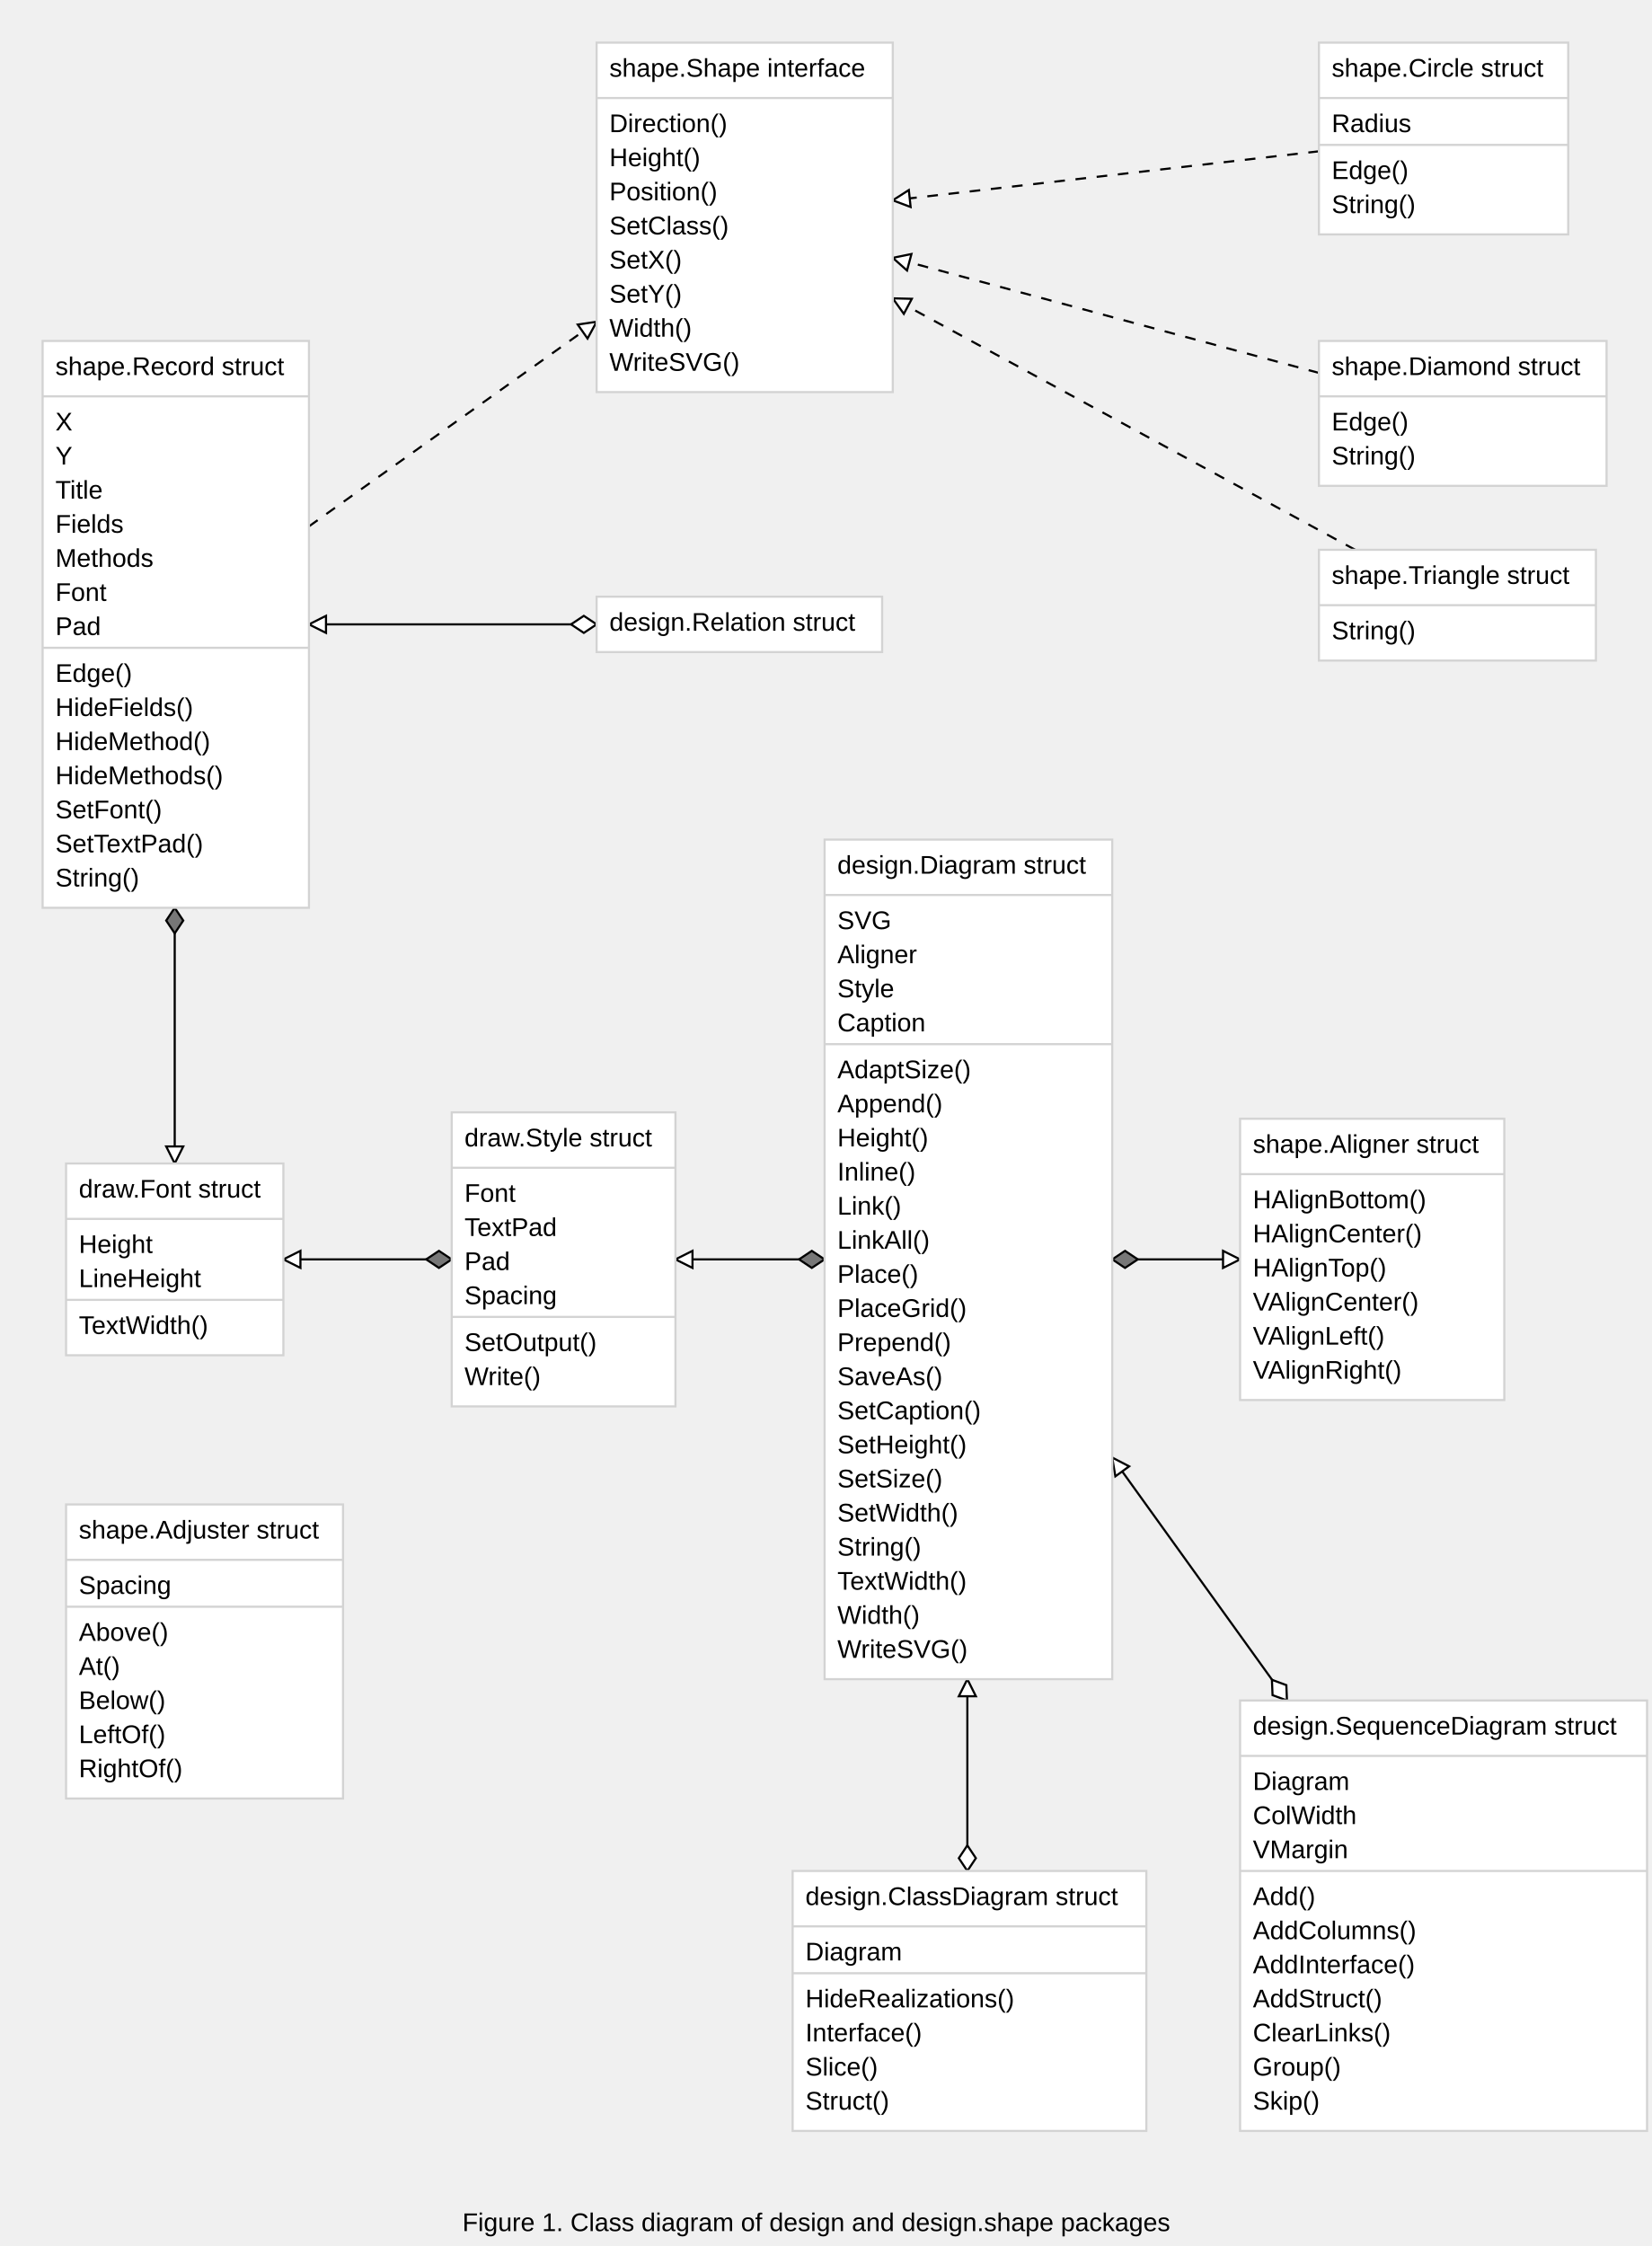
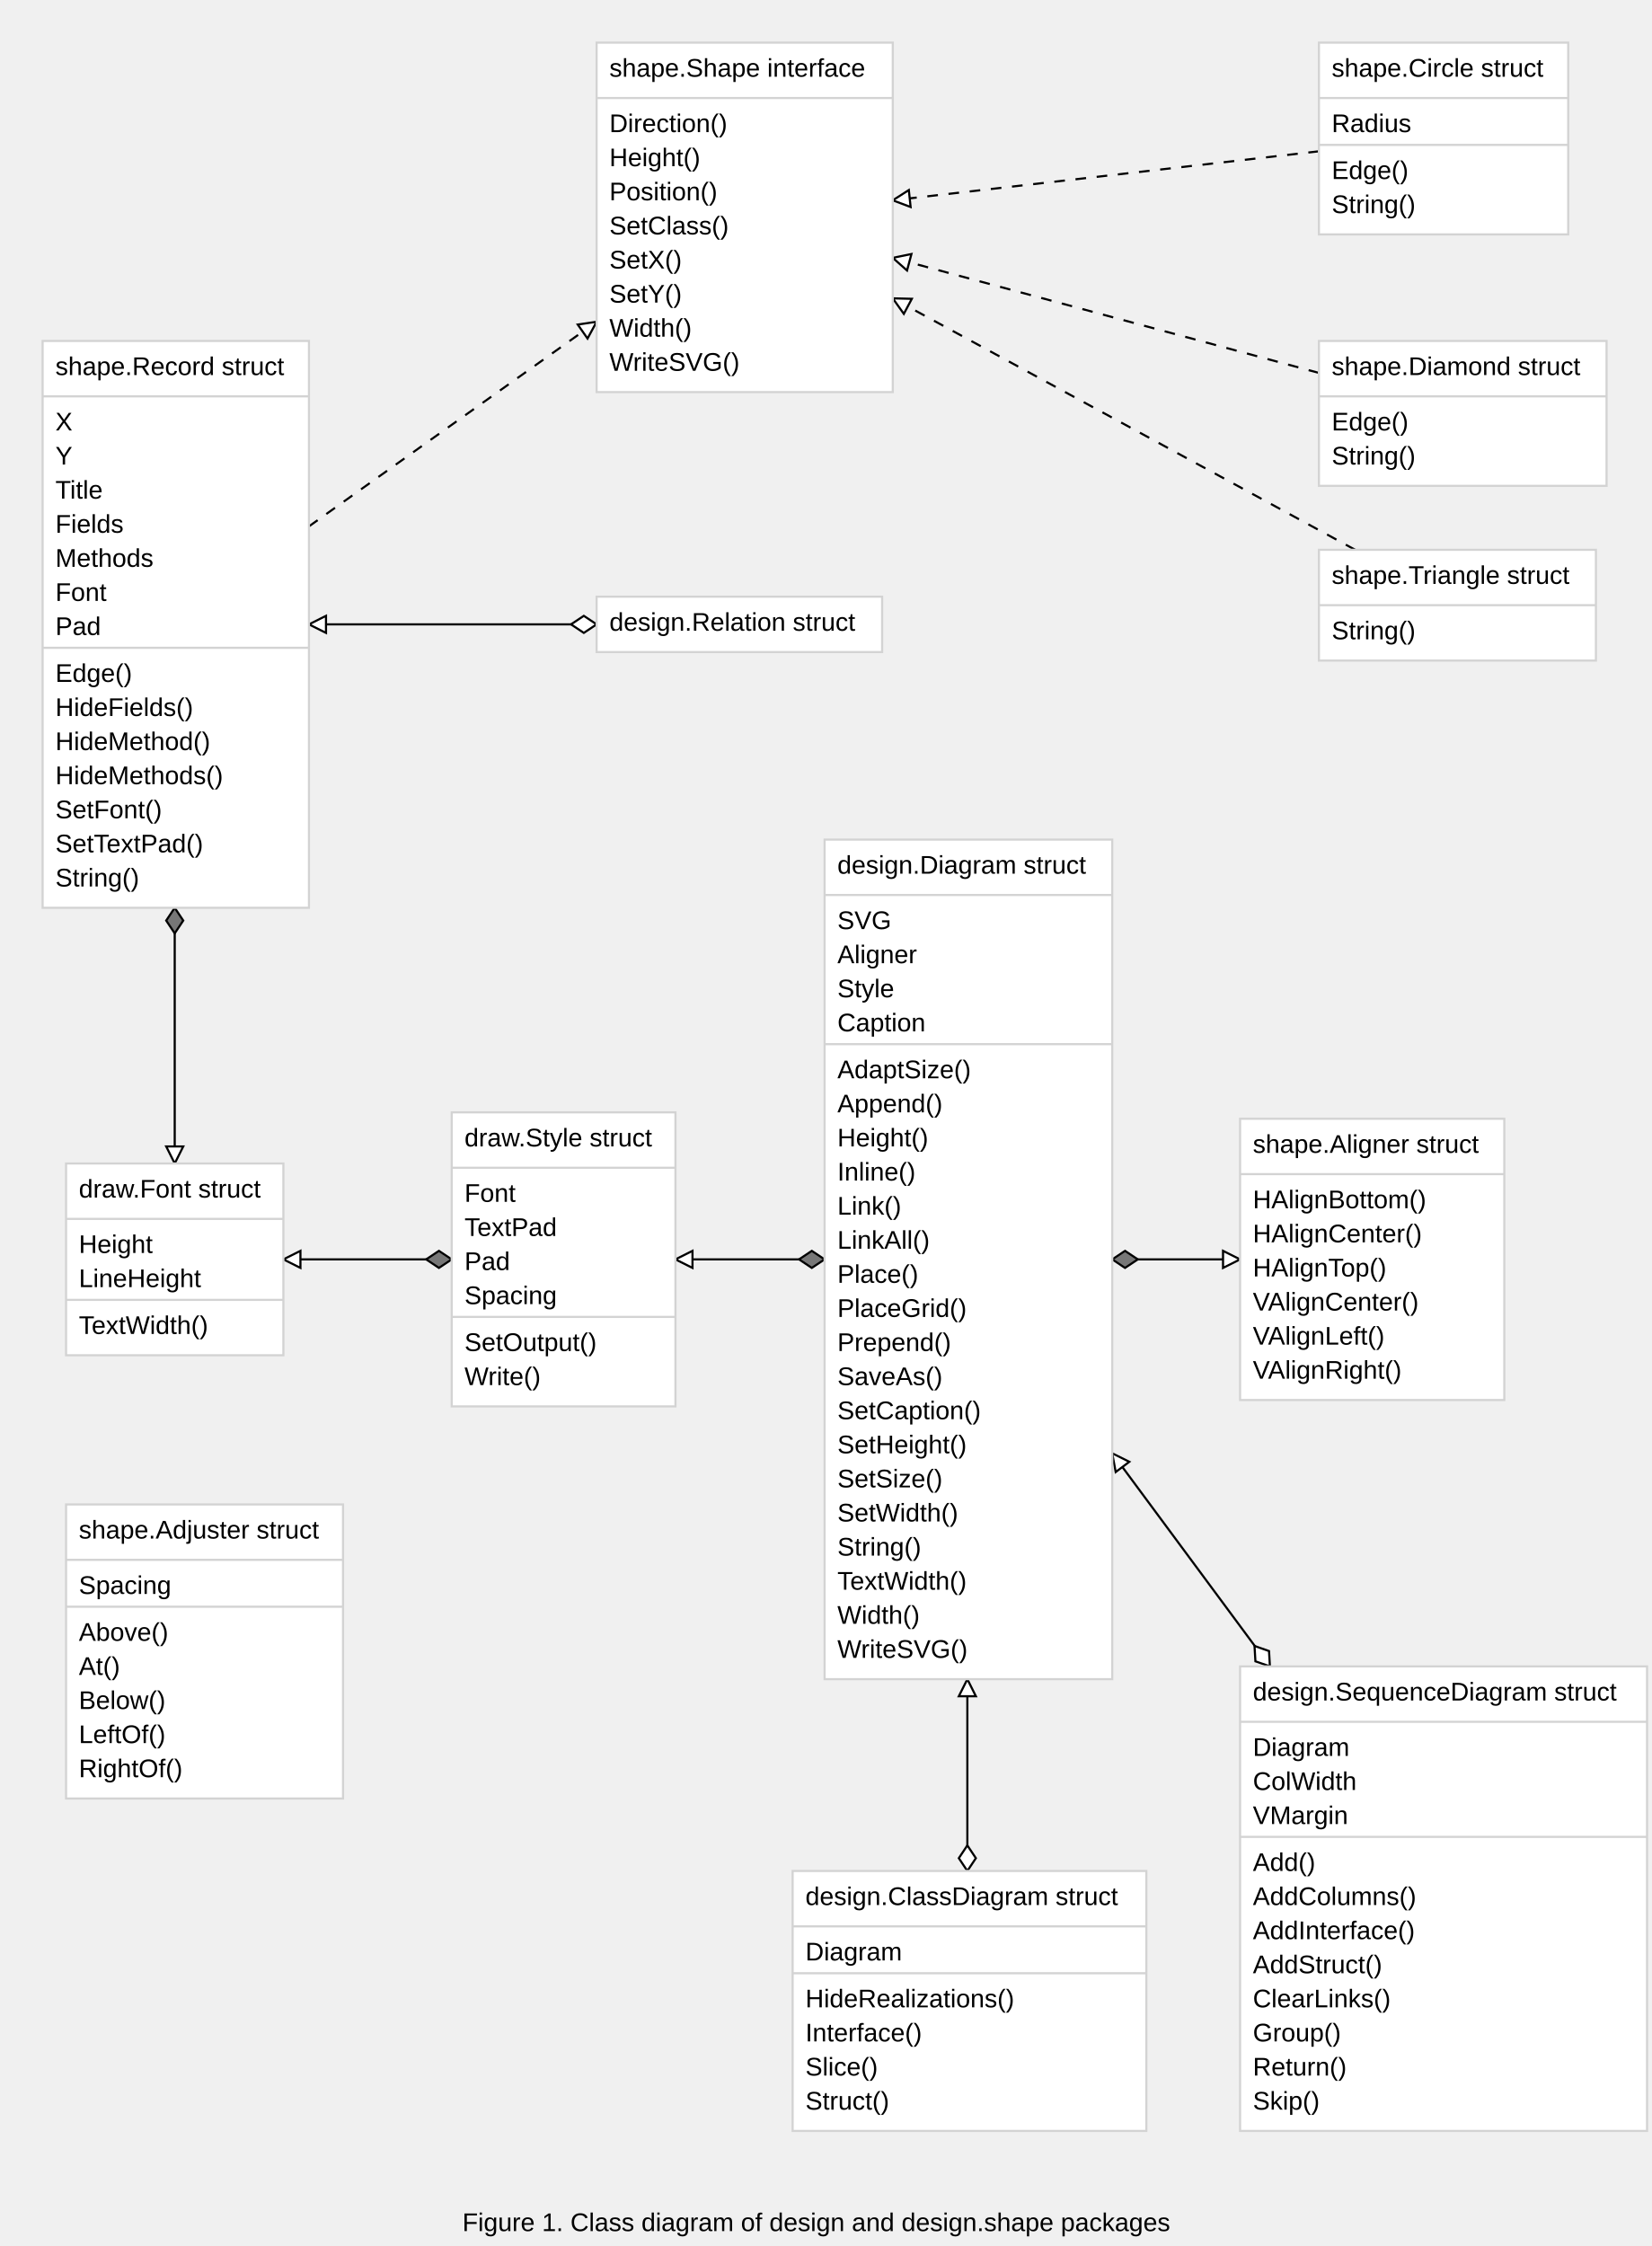
<svg xmlns="http://www.w3.org/2000/svg" font-family="Arial,Helvetica,sans-serif" width="775" height="1054">
  <path stroke="black" d="M280,293 L145,293" />
  <g transform="rotate(180 280 293)">
    <path stroke="black" fill="#ffffff" d="M280,293 l 6,-4 6,4 -6,4 -6,-4" />
  </g>
  <g transform="rotate(270 145 293)">
    <path stroke="black" fill="#ffffff" d="M141,301 l4,-8 l 4,8 Z" />
  </g>
  <path stroke="black" d="M522,591 L582,591" />
  <g transform="rotate(0 522 591)">
    <path stroke="black" fill="#777777" d="M522,591 l 6,-4 6,4 -6,4 -6,-4" />
  </g>
  <g transform="rotate(90 582 591)">
    <path stroke="black" fill="#ffffff" d="M578,599 l4,-8 l 4,8 Z" />
  </g>
  <path stroke="black" d="M387,591 L317,591" />
  <g transform="rotate(180 387 591)">
    <path stroke="black" fill="#777777" d="M387,591 l 6,-4 6,4 -6,4 -6,-4" />
  </g>
  <g transform="rotate(270 317 591)">
    <path stroke="black" fill="#ffffff" d="M313,599 l4,-8 l 4,8 Z" />
  </g>
  <path stroke="black" d="M454,878 L454,788" />
  <g transform="rotate(-90 454 878)">
    <path stroke="black" fill="#ffffff" d="M454,878 l 6,-4 6,4 -6,4 -6,-4" />
  </g>
  <g transform="rotate(0 454 788)">
    <path stroke="black" fill="#ffffff" d="M450,796 l4,-8 l 4,8 Z" />
  </g>
-   <path stroke="black" d="M604,798 L522,684" />
-   <g transform="rotate(234 604 798)">
-     <path stroke="black" fill="#ffffff" d="M604,798 l 6,-4 6,4 -6,4 -6,-4" />
-   </g>
-   <g transform="rotate(324 522 684)">
-     <path stroke="black" fill="#ffffff" d="M518,692 l4,-8 l 4,8 Z" />
+   <path stroke="black" d="M596,782 L522,682" />
+   <g transform="rotate(233 596 782)">
+     <path stroke="black" fill="#ffffff" d="M596,782 l 6,-4 6,4 -6,4 -6,-4" />
+   </g>
+   <g transform="rotate(323 522 682)">
+     <path stroke="black" fill="#ffffff" d="M518,690 l4,-8 l 4,8 Z" />
  </g>
  <path stroke="black" d="M212,591 L133,591" />
  <g transform="rotate(180 212 591)">
    <path stroke="black" fill="#777777" d="M212,591 l 6,-4 6,4 -6,4 -6,-4" />
  </g>
  <g transform="rotate(270 133 591)">
    <path stroke="black" fill="#ffffff" d="M129,599 l4,-8 l 4,8 Z" />
  </g>
  <path stroke="black" d="M82,426 L82,546" />
  <g transform="rotate(90 82 426)">
    <path stroke="black" fill="#777777" d="M82,426 l 6,-4 6,4 -6,4 -6,-4" />
  </g>
  <g transform="rotate(180 82 546)">
    <path stroke="black" fill="#ffffff" d="M78,554 l4,-8 l 4,8 Z" />
  </g>
  <path stroke="black" stroke-dasharray="5,5,5" d="M636,258 L419,140" />
  <g transform="rotate(298 419 140)">
    <path stroke="black" fill="#ffffff" d="M415,148 l4,-8 l 4,8 Z" />
  </g>
  <path stroke="black" stroke-dasharray="5,5,5" d="M619,175 L419,121" />
  <g transform="rotate(285 419 121)">
    <path stroke="black" fill="#ffffff" d="M415,129 l4,-8 l 4,8 Z" />
  </g>
  <path stroke="black" stroke-dasharray="5,5,5" d="M619,71 L419,94" />
  <g transform="rotate(264 419 94)">
    <path stroke="black" fill="#ffffff" d="M415,102 l4,-8 l 4,8 Z" />
  </g>
  <path stroke="black" stroke-dasharray="5,5,5" d="M145,247 L280,151" />
  <g transform="rotate(55 280 151)">
    <path stroke="black" fill="#ffffff" d="M276,159 l4,-8 l 4,8 Z" />
  </g>
  <rect stroke="#d3d3d3" fill="#ffffff" x="280" y="20" width="139" height="164" />
  <path stroke="#d3d3d3" d="M280,46 L419,46" />
  <text font-family="Arial,Helvetica,sans-serif" font-size="12px" x="286" y="62">Direction()</text>
  <text font-family="Arial,Helvetica,sans-serif" font-size="12px" x="286" y="78">Height()</text>
  <text font-family="Arial,Helvetica,sans-serif" font-size="12px" x="286" y="94">Position()</text>
  <text font-family="Arial,Helvetica,sans-serif" font-size="12px" x="286" y="110">SetClass()</text>
  <text font-family="Arial,Helvetica,sans-serif" font-size="12px" x="286" y="126">SetX()</text>
  <text font-family="Arial,Helvetica,sans-serif" font-size="12px" x="286" y="142">SetY()</text>
  <text font-family="Arial,Helvetica,sans-serif" font-size="12px" x="286" y="158">Width()</text>
  <text font-family="Arial,Helvetica,sans-serif" font-size="12px" x="286" y="174">WriteSVG()</text>
  <text font-family="Arial,Helvetica,sans-serif" font-size="12px" x="286" y="36">shape.Shape interface</text>
  <rect stroke="#d3d3d3" fill="#ffffff" x="20" y="160" width="125" height="266" />
  <path stroke="#d3d3d3" d="M20,186 L145,186" />
  <text font-family="Arial,Helvetica,sans-serif" font-size="12px" x="26" y="202">X</text>
  <text font-family="Arial,Helvetica,sans-serif" font-size="12px" x="26" y="218">Y</text>
  <text font-family="Arial,Helvetica,sans-serif" font-size="12px" x="26" y="234">Title</text>
  <text font-family="Arial,Helvetica,sans-serif" font-size="12px" x="26" y="250">Fields</text>
  <text font-family="Arial,Helvetica,sans-serif" font-size="12px" x="26" y="266">Methods</text>
  <text font-family="Arial,Helvetica,sans-serif" font-size="12px" x="26" y="282">Font</text>
  <text font-family="Arial,Helvetica,sans-serif" font-size="12px" x="26" y="298">Pad</text>
  <path stroke="#d3d3d3" d="M20,304 L145,304" />
  <text font-family="Arial,Helvetica,sans-serif" font-size="12px" x="26" y="320">Edge()</text>
  <text font-family="Arial,Helvetica,sans-serif" font-size="12px" x="26" y="336">HideFields()</text>
  <text font-family="Arial,Helvetica,sans-serif" font-size="12px" x="26" y="352">HideMethod()</text>
  <text font-family="Arial,Helvetica,sans-serif" font-size="12px" x="26" y="368">HideMethods()</text>
  <text font-family="Arial,Helvetica,sans-serif" font-size="12px" x="26" y="384">SetFont()</text>
  <text font-family="Arial,Helvetica,sans-serif" font-size="12px" x="26" y="400">SetTextPad()</text>
  <text font-family="Arial,Helvetica,sans-serif" font-size="12px" x="26" y="416">String()</text>
  <text font-family="Arial,Helvetica,sans-serif" font-size="12px" x="26" y="176">shape.Record struct</text>
  <rect stroke="#d3d3d3" fill="#ffffff" x="619" y="20" width="117" height="90" />
  <path stroke="#d3d3d3" d="M619,46 L736,46" />
  <text font-family="Arial,Helvetica,sans-serif" font-size="12px" x="625" y="62">Radius</text>
  <path stroke="#d3d3d3" d="M619,68 L736,68" />
  <text font-family="Arial,Helvetica,sans-serif" font-size="12px" x="625" y="84">Edge()</text>
  <text font-family="Arial,Helvetica,sans-serif" font-size="12px" x="625" y="100">String()</text>
  <text font-family="Arial,Helvetica,sans-serif" font-size="12px" x="625" y="36">shape.Circle struct</text>
  <rect stroke="#d3d3d3" fill="#ffffff" x="619" y="160" width="135" height="68" />
  <path stroke="#d3d3d3" d="M619,186 L754,186" />
  <text font-family="Arial,Helvetica,sans-serif" font-size="12px" x="625" y="202">Edge()</text>
  <text font-family="Arial,Helvetica,sans-serif" font-size="12px" x="625" y="218">String()</text>
  <text font-family="Arial,Helvetica,sans-serif" font-size="12px" x="625" y="176">shape.Diamond struct</text>
  <rect stroke="#d3d3d3" fill="#ffffff" x="619" y="258" width="130" height="52" />
  <path stroke="#d3d3d3" d="M619,284 L749,284" />
  <text font-family="Arial,Helvetica,sans-serif" font-size="12px" x="625" y="300">String()</text>
  <text font-family="Arial,Helvetica,sans-serif" font-size="12px" x="625" y="274">shape.Triangle struct</text>
  <rect stroke="#d3d3d3" fill="#ffffff" x="31" y="546" width="102" height="90" />
  <path stroke="#d3d3d3" d="M31,572 L133,572" />
  <text font-family="Arial,Helvetica,sans-serif" font-size="12px" x="37" y="588">Height</text>
  <text font-family="Arial,Helvetica,sans-serif" font-size="12px" x="37" y="604">LineHeight</text>
  <path stroke="#d3d3d3" d="M31,610 L133,610" />
  <text font-family="Arial,Helvetica,sans-serif" font-size="12px" x="37" y="626">TextWidth()</text>
  <text font-family="Arial,Helvetica,sans-serif" font-size="12px" x="37" y="562">draw.Font struct</text>
  <rect stroke="#d3d3d3" fill="#ffffff" x="212" y="522" width="105" height="138" />
  <path stroke="#d3d3d3" d="M212,548 L317,548" />
  <text font-family="Arial,Helvetica,sans-serif" font-size="12px" x="218" y="564">Font</text>
  <text font-family="Arial,Helvetica,sans-serif" font-size="12px" x="218" y="580">TextPad</text>
  <text font-family="Arial,Helvetica,sans-serif" font-size="12px" x="218" y="596">Pad</text>
  <text font-family="Arial,Helvetica,sans-serif" font-size="12px" x="218" y="612">Spacing</text>
  <path stroke="#d3d3d3" d="M212,618 L317,618" />
  <text font-family="Arial,Helvetica,sans-serif" font-size="12px" x="218" y="634">SetOutput()</text>
  <text font-family="Arial,Helvetica,sans-serif" font-size="12px" x="218" y="650">Write()</text>
  <text font-family="Arial,Helvetica,sans-serif" font-size="12px" x="218" y="538">draw.Style struct</text>
  <rect stroke="#d3d3d3" fill="#ffffff" x="280" y="280" width="134" height="26" />
  <text font-family="Arial,Helvetica,sans-serif" font-size="12px" x="286" y="296">design.Relation struct</text>
  <rect stroke="#d3d3d3" fill="#ffffff" x="387" y="394" width="135" height="394" />
  <path stroke="#d3d3d3" d="M387,420 L522,420" />
  <text font-family="Arial,Helvetica,sans-serif" font-size="12px" x="393" y="436">SVG</text>
  <text font-family="Arial,Helvetica,sans-serif" font-size="12px" x="393" y="452">Aligner</text>
  <text font-family="Arial,Helvetica,sans-serif" font-size="12px" x="393" y="468">Style</text>
  <text font-family="Arial,Helvetica,sans-serif" font-size="12px" x="393" y="484">Caption</text>
  <path stroke="#d3d3d3" d="M387,490 L522,490" />
  <text font-family="Arial,Helvetica,sans-serif" font-size="12px" x="393" y="506">AdaptSize()</text>
  <text font-family="Arial,Helvetica,sans-serif" font-size="12px" x="393" y="522">Append()</text>
  <text font-family="Arial,Helvetica,sans-serif" font-size="12px" x="393" y="538">Height()</text>
  <text font-family="Arial,Helvetica,sans-serif" font-size="12px" x="393" y="554">Inline()</text>
  <text font-family="Arial,Helvetica,sans-serif" font-size="12px" x="393" y="570">Link()</text>
  <text font-family="Arial,Helvetica,sans-serif" font-size="12px" x="393" y="586">LinkAll()</text>
  <text font-family="Arial,Helvetica,sans-serif" font-size="12px" x="393" y="602">Place()</text>
  <text font-family="Arial,Helvetica,sans-serif" font-size="12px" x="393" y="618">PlaceGrid()</text>
  <text font-family="Arial,Helvetica,sans-serif" font-size="12px" x="393" y="634">Prepend()</text>
  <text font-family="Arial,Helvetica,sans-serif" font-size="12px" x="393" y="650">SaveAs()</text>
  <text font-family="Arial,Helvetica,sans-serif" font-size="12px" x="393" y="666">SetCaption()</text>
  <text font-family="Arial,Helvetica,sans-serif" font-size="12px" x="393" y="682">SetHeight()</text>
  <text font-family="Arial,Helvetica,sans-serif" font-size="12px" x="393" y="698">SetSize()</text>
  <text font-family="Arial,Helvetica,sans-serif" font-size="12px" x="393" y="714">SetWidth()</text>
  <text font-family="Arial,Helvetica,sans-serif" font-size="12px" x="393" y="730">String()</text>
  <text font-family="Arial,Helvetica,sans-serif" font-size="12px" x="393" y="746">TextWidth()</text>
  <text font-family="Arial,Helvetica,sans-serif" font-size="12px" x="393" y="762">Width()</text>
  <text font-family="Arial,Helvetica,sans-serif" font-size="12px" x="393" y="778">WriteSVG()</text>
  <text font-family="Arial,Helvetica,sans-serif" font-size="12px" x="393" y="410">design.Diagram struct</text>
  <rect stroke="#d3d3d3" fill="#ffffff" x="582" y="525" width="124" height="132" />
  <path stroke="#d3d3d3" d="M582,551 L706,551" />
  <text font-family="Arial,Helvetica,sans-serif" font-size="12px" x="588" y="567">HAlignBottom()</text>
  <text font-family="Arial,Helvetica,sans-serif" font-size="12px" x="588" y="583">HAlignCenter()</text>
  <text font-family="Arial,Helvetica,sans-serif" font-size="12px" x="588" y="599">HAlignTop()</text>
  <text font-family="Arial,Helvetica,sans-serif" font-size="12px" x="588" y="615">VAlignCenter()</text>
  <text font-family="Arial,Helvetica,sans-serif" font-size="12px" x="588" y="631">VAlignLeft()</text>
  <text font-family="Arial,Helvetica,sans-serif" font-size="12px" x="588" y="647">VAlignRight()</text>
  <text font-family="Arial,Helvetica,sans-serif" font-size="12px" x="588" y="541">shape.Aligner struct</text>
  <rect stroke="#d3d3d3" fill="#ffffff" x="31" y="706" width="130" height="138" />
  <path stroke="#d3d3d3" d="M31,732 L161,732" />
  <text font-family="Arial,Helvetica,sans-serif" font-size="12px" x="37" y="748">Spacing</text>
  <path stroke="#d3d3d3" d="M31,754 L161,754" />
  <text font-family="Arial,Helvetica,sans-serif" font-size="12px" x="37" y="770">Above()</text>
  <text font-family="Arial,Helvetica,sans-serif" font-size="12px" x="37" y="786">At()</text>
  <text font-family="Arial,Helvetica,sans-serif" font-size="12px" x="37" y="802">Below()</text>
  <text font-family="Arial,Helvetica,sans-serif" font-size="12px" x="37" y="818">LeftOf()</text>
  <text font-family="Arial,Helvetica,sans-serif" font-size="12px" x="37" y="834">RightOf()</text>
  <text font-family="Arial,Helvetica,sans-serif" font-size="12px" x="37" y="722">shape.Adjuster struct</text>
-   <rect stroke="#d3d3d3" fill="#ffffff" x="582" y="798" width="191" height="202" />
-   <path stroke="#d3d3d3" d="M582,824 L773,824" />
-   <text font-family="Arial,Helvetica,sans-serif" font-size="12px" x="588" y="840">Diagram</text>
-   <text font-family="Arial,Helvetica,sans-serif" font-size="12px" x="588" y="856">ColWidth</text>
-   <text font-family="Arial,Helvetica,sans-serif" font-size="12px" x="588" y="872">VMargin</text>
-   <path stroke="#d3d3d3" d="M582,878 L773,878" />
-   <text font-family="Arial,Helvetica,sans-serif" font-size="12px" x="588" y="894">Add()</text>
-   <text font-family="Arial,Helvetica,sans-serif" font-size="12px" x="588" y="910">AddColumns()</text>
-   <text font-family="Arial,Helvetica,sans-serif" font-size="12px" x="588" y="926">AddInterface()</text>
-   <text font-family="Arial,Helvetica,sans-serif" font-size="12px" x="588" y="942">AddStruct()</text>
-   <text font-family="Arial,Helvetica,sans-serif" font-size="12px" x="588" y="958">ClearLinks()</text>
-   <text font-family="Arial,Helvetica,sans-serif" font-size="12px" x="588" y="974">Group()</text>
+   <rect stroke="#d3d3d3" fill="#ffffff" x="582" y="782" width="191" height="218" />
+   <path stroke="#d3d3d3" d="M582,808 L773,808" />
+   <text font-family="Arial,Helvetica,sans-serif" font-size="12px" x="588" y="824">Diagram</text>
+   <text font-family="Arial,Helvetica,sans-serif" font-size="12px" x="588" y="840">ColWidth</text>
+   <text font-family="Arial,Helvetica,sans-serif" font-size="12px" x="588" y="856">VMargin</text>
+   <path stroke="#d3d3d3" d="M582,862 L773,862" />
+   <text font-family="Arial,Helvetica,sans-serif" font-size="12px" x="588" y="878">Add()</text>
+   <text font-family="Arial,Helvetica,sans-serif" font-size="12px" x="588" y="894">AddColumns()</text>
+   <text font-family="Arial,Helvetica,sans-serif" font-size="12px" x="588" y="910">AddInterface()</text>
+   <text font-family="Arial,Helvetica,sans-serif" font-size="12px" x="588" y="926">AddStruct()</text>
+   <text font-family="Arial,Helvetica,sans-serif" font-size="12px" x="588" y="942">ClearLinks()</text>
+   <text font-family="Arial,Helvetica,sans-serif" font-size="12px" x="588" y="958">Group()</text>
+   <text font-family="Arial,Helvetica,sans-serif" font-size="12px" x="588" y="974">Return()</text>
  <text font-family="Arial,Helvetica,sans-serif" font-size="12px" x="588" y="990">Skip()</text>
-   <text font-family="Arial,Helvetica,sans-serif" font-size="12px" x="588" y="814">design.SequenceDiagram struct</text>
+   <text font-family="Arial,Helvetica,sans-serif" font-size="12px" x="588" y="798">design.SequenceDiagram struct</text>
  <rect stroke="#d3d3d3" fill="#ffffff" x="372" y="878" width="166" height="122" />
  <path stroke="#d3d3d3" d="M372,904 L538,904" />
  <text font-family="Arial,Helvetica,sans-serif" font-size="12px" x="378" y="920">Diagram</text>
  <path stroke="#d3d3d3" d="M372,926 L538,926" />
  <text font-family="Arial,Helvetica,sans-serif" font-size="12px" x="378" y="942">HideRealizations()</text>
  <text font-family="Arial,Helvetica,sans-serif" font-size="12px" x="378" y="958">Interface()</text>
  <text font-family="Arial,Helvetica,sans-serif" font-size="12px" x="378" y="974">Slice()</text>
  <text font-family="Arial,Helvetica,sans-serif" font-size="12px" x="378" y="990">Struct()</text>
  <text font-family="Arial,Helvetica,sans-serif" font-size="12px" x="378" y="894">design.ClassDiagram struct</text>
  <text font-family="Arial,Helvetica,sans-serif" font-size="12px" x="217" y="1047">Figure 1. Class diagram of design and design.shape packages</text>
</svg>
